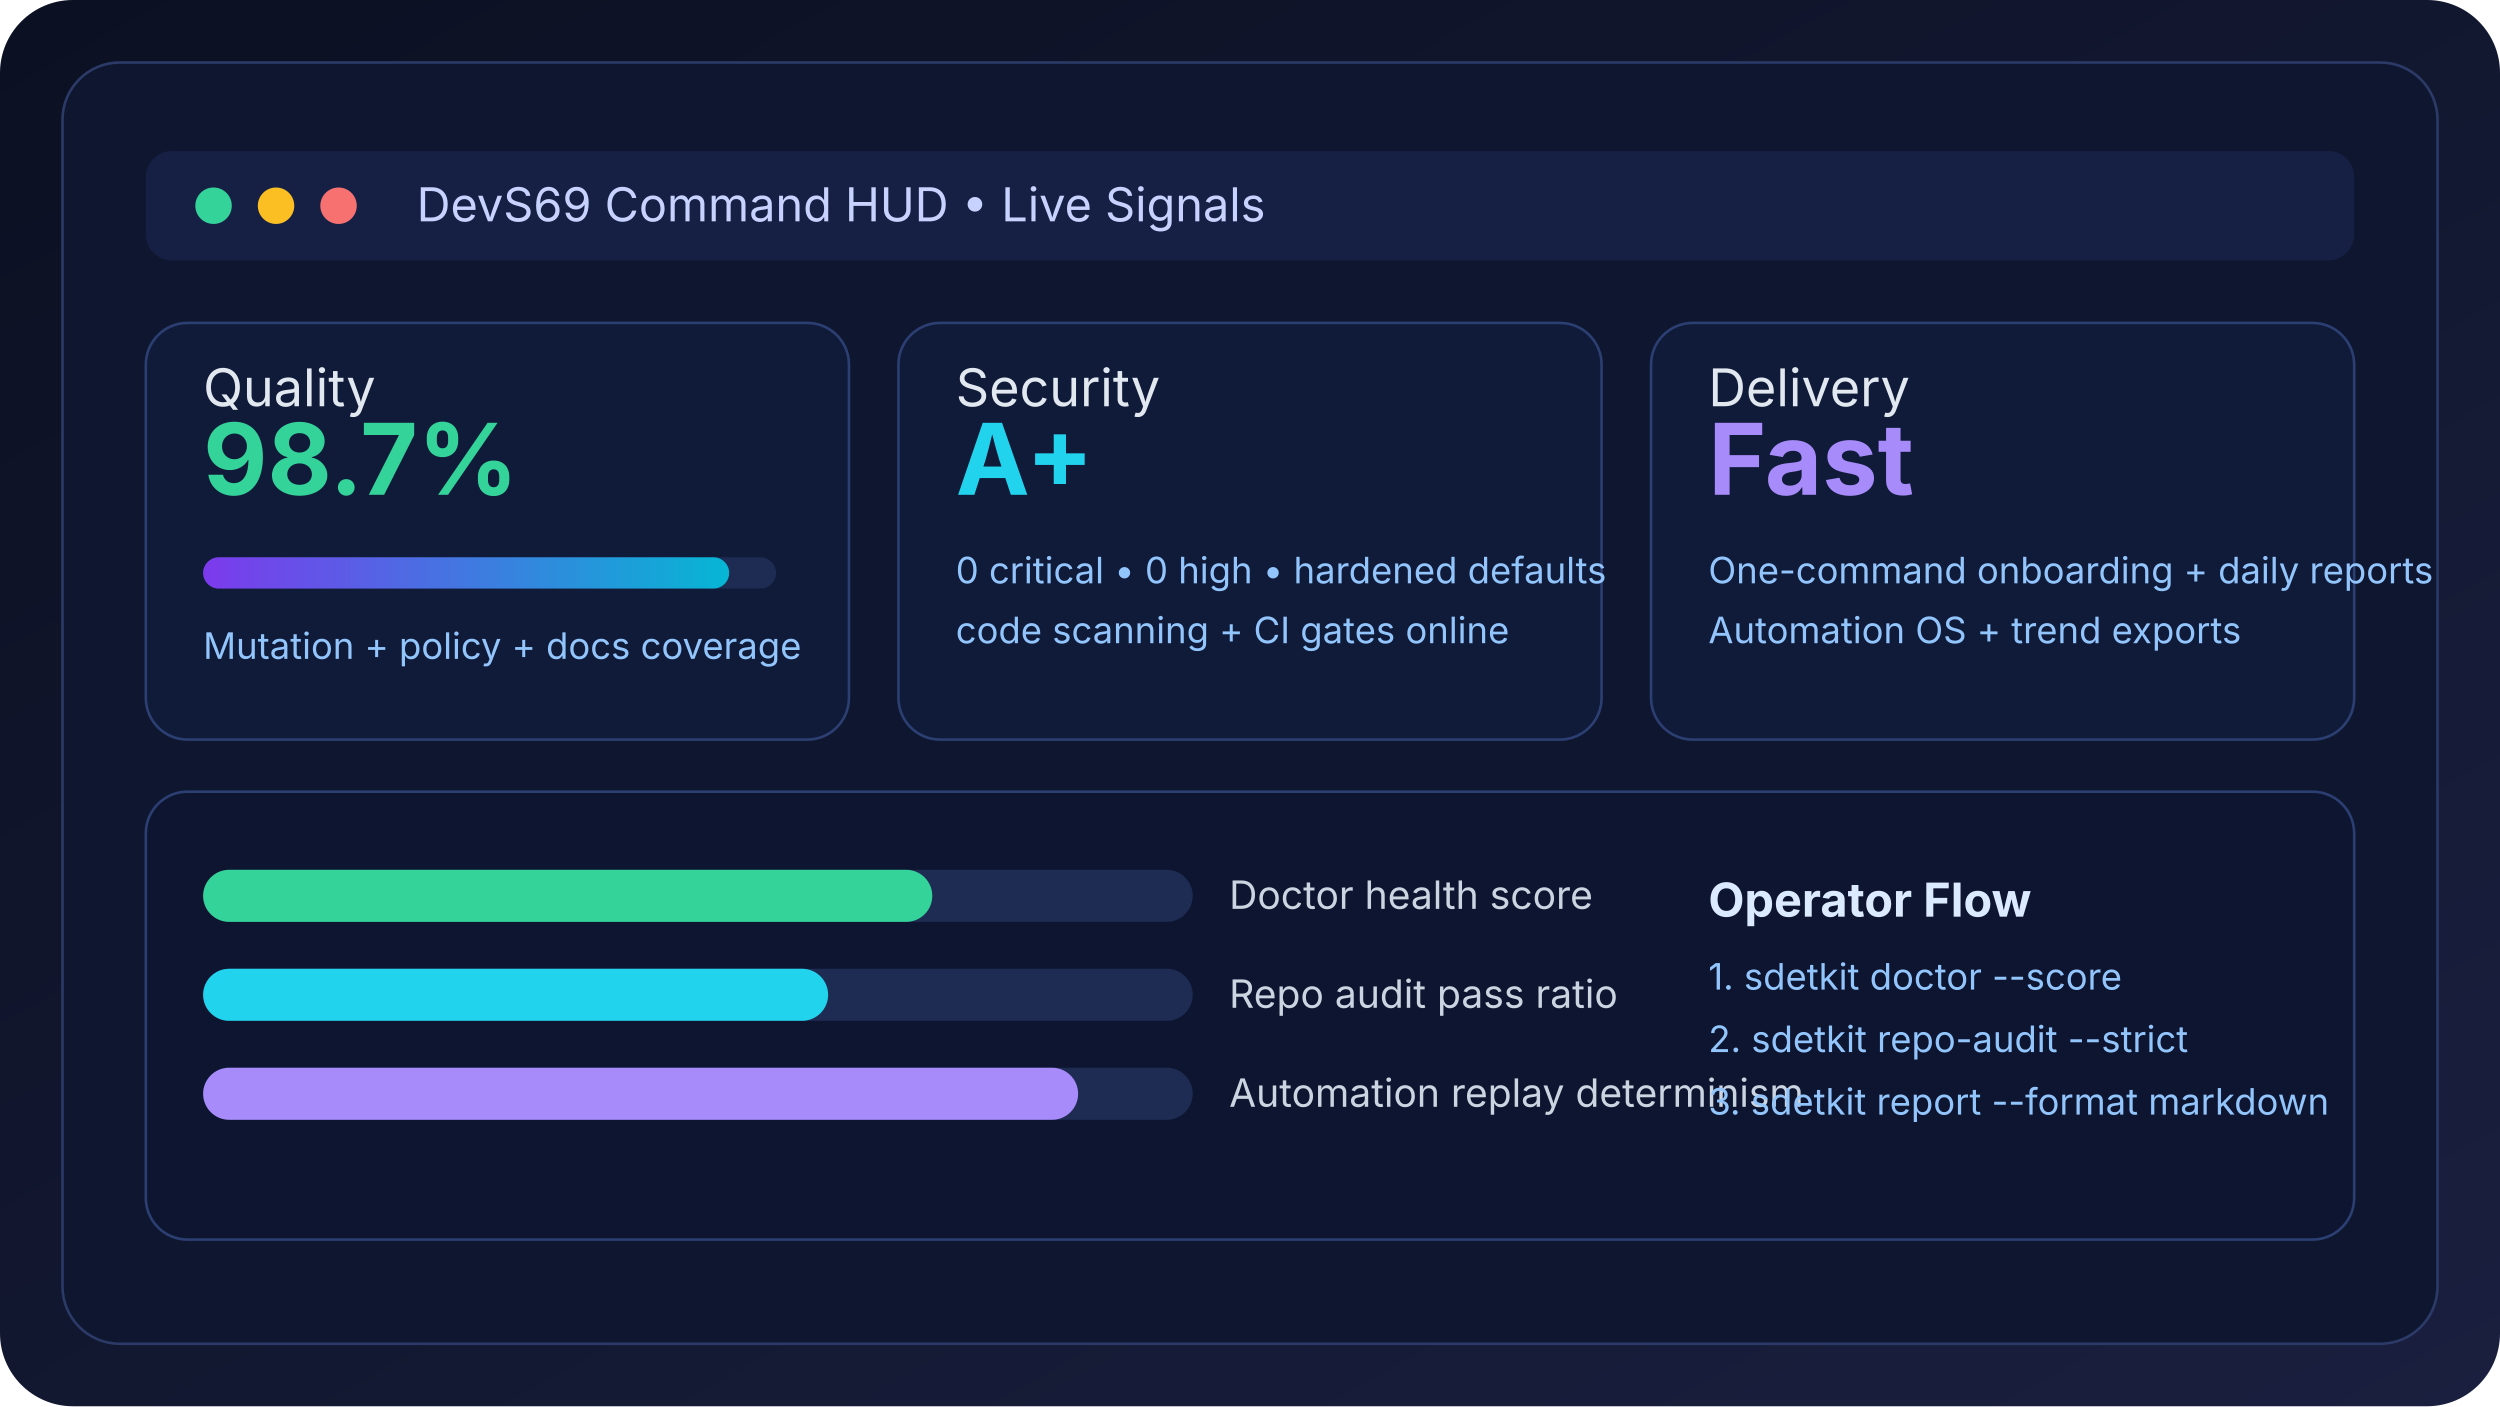
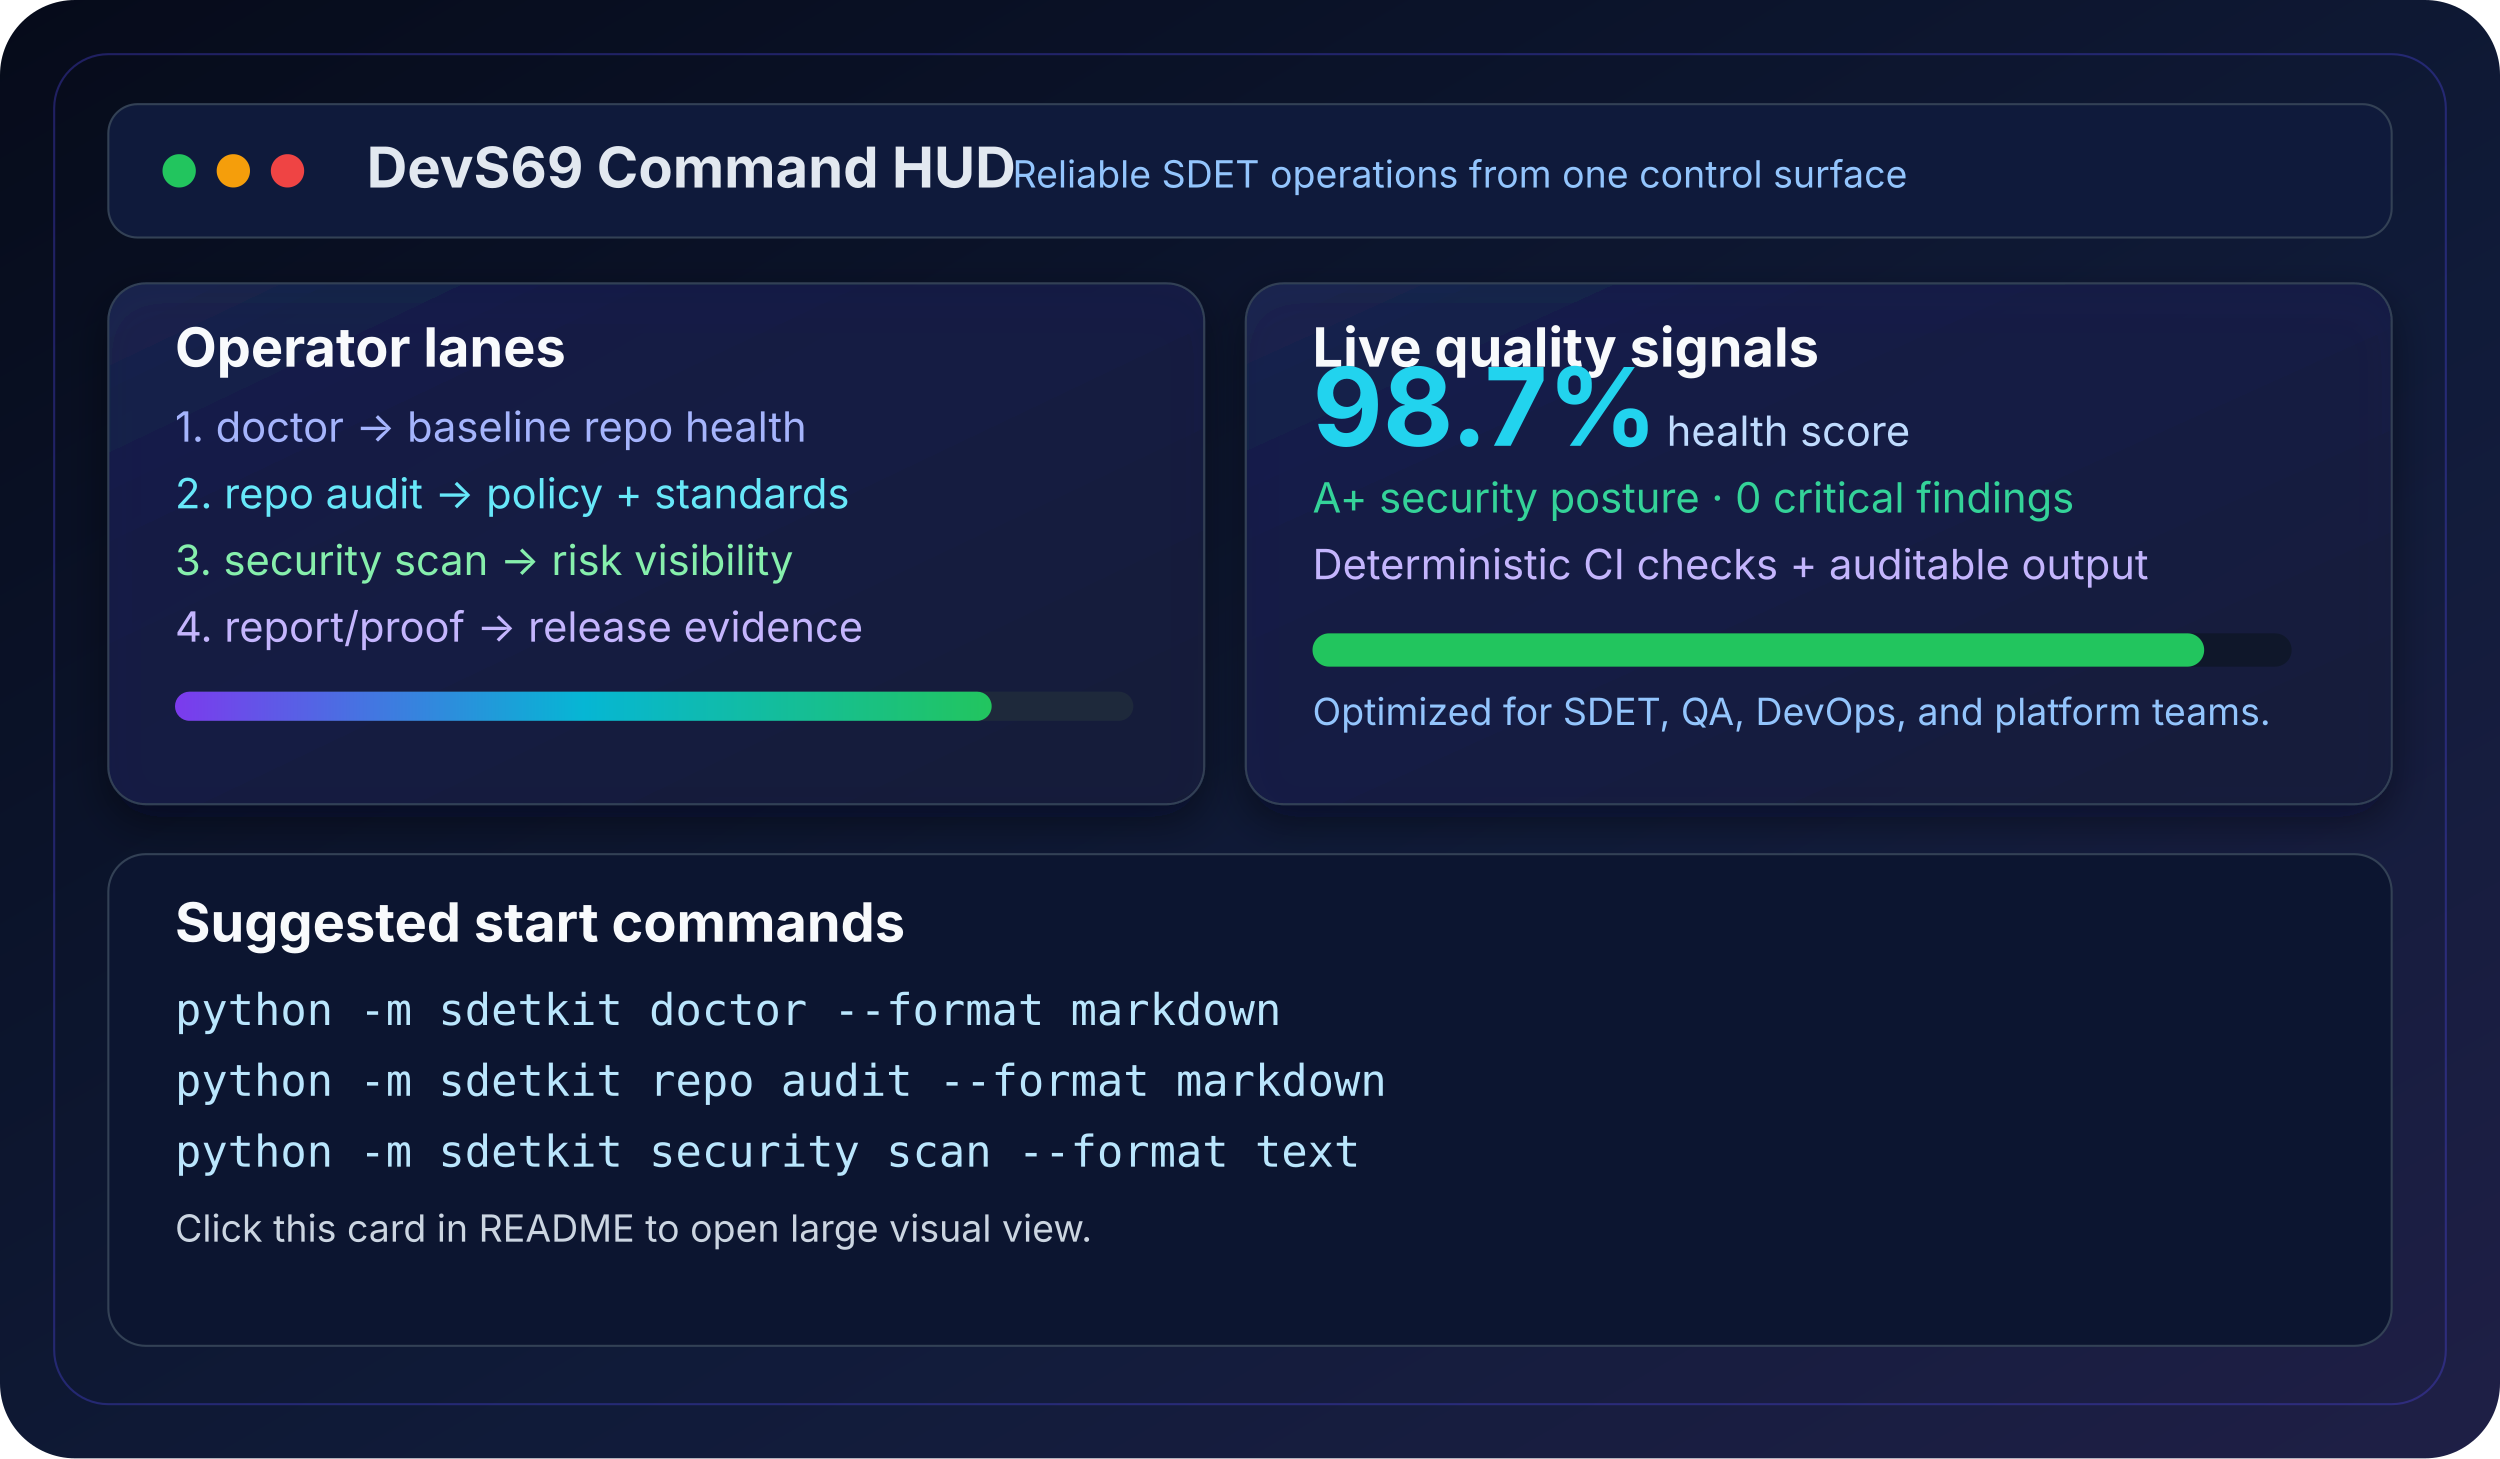
- <svg xmlns="http://www.w3.org/2000/svg" width="960" height="540" viewBox="0 0 960 540" role="img" aria-labelledby="title desc">
+ <svg xmlns="http://www.w3.org/2000/svg" width="1200" height="700" viewBox="0 0 1200 700" role="img" aria-labelledby="title desc">
  <defs>
    <linearGradient id="bg" x1="0" y1="0" x2="1" y2="1">
-       <stop offset="0%" stop-color="#0b1022" />
-       <stop offset="100%" stop-color="#1a1f3f" />
+       <stop offset="0%" stop-color="#060b1a" />
+       <stop offset="60%" stop-color="#101b39" />
+       <stop offset="100%" stop-color="#1f1f46" />
+     </linearGradient>
+     <linearGradient id="glass" x1="0" y1="0" x2="1" y2="1">
+       <stop offset="0%" stop-color="#1a2753" stop-opacity="0.85" />
+       <stop offset="100%" stop-color="#111b3b" stop-opacity="0.85" />
    </linearGradient>
    <linearGradient id="accent" x1="0" y1="0" x2="1" y2="0">
      <stop offset="0%" stop-color="#7c3aed" />
-       <stop offset="100%" stop-color="#06b6d4" />
+       <stop offset="50%" stop-color="#06b6d4" />
+       <stop offset="100%" stop-color="#22c55e" />
    </linearGradient>
+     <filter id="shadow" x="-20%" y="-20%" width="140%" height="140%">
+       <feDropShadow dx="0" dy="8" stdDeviation="10" flood-color="#020617" flood-opacity="0.5" />
+     </filter>
  </defs>
-   <rect x="0" y="0" width="960" height="540" rx="28" fill="url(#bg)" />
-   <rect x="24" y="24" width="912" height="492" rx="22" fill="#0f1630" stroke="#2b3a67" />
-   <rect x="56" y="58" width="848" height="42" rx="10" fill="#162044" />
-   <circle cx="82" cy="79" r="7" fill="#34d399" />
-   <circle cx="106" cy="79" r="7" fill="#fbbf24" />
-   <circle cx="130" cy="79" r="7" fill="#f87171" />
-   <text x="160" y="85" fill="#c7d2fe" font-size="18" font-family="Inter,Segoe UI,Arial">DevS69 Command HUD • Live Signals</text>
-   <rect x="56" y="124" width="270" height="160" rx="16" fill="#101a39" stroke="#2c3f72" />
-   <text x="78" y="156" fill="#e2e8f0" font-size="20" font-family="Inter,Segoe UI,Arial">Quality</text>
-   <text x="78" y="190" fill="#34d399" font-size="38" font-family="Inter,Segoe UI,Arial" font-weight="700">98.7%</text>
-   <rect x="78" y="214" width="220" height="12" rx="6" fill="#1e2b53" />
-   <rect x="78" y="214" width="202" height="12" rx="6" fill="url(#accent)" />
-   <text x="78" y="253" fill="#93c5fd" font-size="14" font-family="Inter,Segoe UI,Arial">Mutation + policy + docs coverage</text>
-   <rect x="345" y="124" width="270" height="160" rx="16" fill="#101a39" stroke="#2c3f72" />
-   <text x="367" y="156" fill="#e2e8f0" font-size="20" font-family="Inter,Segoe UI,Arial">Security</text>
-   <text x="367" y="190" fill="#22d3ee" font-size="38" font-family="Inter,Segoe UI,Arial" font-weight="700">A+</text>
-   <text x="367" y="224" fill="#93c5fd" font-size="14" font-family="Inter,Segoe UI,Arial">0 critical • 0 high • hardened defaults</text>
-   <text x="367" y="247" fill="#93c5fd" font-size="14" font-family="Inter,Segoe UI,Arial">code scanning + CI gates online</text>
-   <rect x="634" y="124" width="270" height="160" rx="16" fill="#101a39" stroke="#2c3f72" />
-   <text x="656" y="156" fill="#e2e8f0" font-size="20" font-family="Inter,Segoe UI,Arial">Delivery</text>
-   <text x="656" y="190" fill="#a78bfa" font-size="38" font-family="Inter,Segoe UI,Arial" font-weight="700">Fast</text>
-   <text x="656" y="224" fill="#93c5fd" font-size="14" font-family="Inter,Segoe UI,Arial">One-command onboarding + daily reports</text>
-   <text x="656" y="247" fill="#93c5fd" font-size="14" font-family="Inter,Segoe UI,Arial">Automation OS + trend exports</text>
-   <rect x="56" y="304" width="848" height="172" rx="16" fill="#0d1530" stroke="#2c3f72" />
-   <rect x="78" y="334" width="380" height="20" rx="10" fill="#1e2b53" />
-   <rect x="78" y="334" width="280" height="20" rx="10" fill="#34d399" />
-   <text x="472" y="349" fill="#cbd5e1" font-size="15" font-family="Inter,Segoe UI,Arial">Doctor health score</text>
-   <rect x="78" y="372" width="380" height="20" rx="10" fill="#1e2b53" />
-   <rect x="78" y="372" width="240" height="20" rx="10" fill="#22d3ee" />
-   <text x="472" y="387" fill="#cbd5e1" font-size="15" font-family="Inter,Segoe UI,Arial">Repo audit pass ratio</text>
-   <rect x="78" y="410" width="380" height="20" rx="10" fill="#1e2b53" />
-   <rect x="78" y="410" width="336" height="20" rx="10" fill="#a78bfa" />
-   <text x="472" y="425" fill="#cbd5e1" font-size="15" font-family="Inter,Segoe UI,Arial">Automation replay determinism</text>
-   <text x="656" y="352" fill="#dbeafe" font-size="18" font-family="Inter,Segoe UI,Arial" font-weight="700">Operator Flow</text>
-   <text x="656" y="380" fill="#93c5fd" font-size="14" font-family="Inter,Segoe UI,Arial">1. sdetkit doctor --score</text>
-   <text x="656" y="404" fill="#93c5fd" font-size="14" font-family="Inter,Segoe UI,Arial">2. sdetkit repo-audit --strict</text>
-   <text x="656" y="428" fill="#93c5fd" font-size="14" font-family="Inter,Segoe UI,Arial">3. sdetkit report --format markdown</text>
+   <rect width="1200" height="700" rx="36" fill="url(#bg)" />
+   <rect x="26" y="26" width="1148" height="648" rx="26" fill="none" stroke="#4f46e5" stroke-opacity="0.35" />
+   <rect x="52" y="50" width="1096" height="64" rx="14" fill="#0f1a3b" stroke="#334155" />
+   <circle cx="86" cy="82" r="8" fill="#22c55e" />
+   <circle cx="112" cy="82" r="8" fill="#f59e0b" />
+   <circle cx="138" cy="82" r="8" fill="#ef4444" />
+   <text x="176" y="90" fill="#e2e8f0" font-size="27" font-family="Inter, Segoe UI, Arial" font-weight="700">DevS69 Command HUD</text>
+   <text x="486" y="90" fill="#93c5fd" font-size="18" font-family="Inter, Segoe UI, Arial">Reliable SDET operations from one control surface</text>
+   <rect x="52" y="136" width="526" height="250" rx="18" fill="url(#glass)" stroke="#334155" filter="url(#shadow)" />
+   <text x="84" y="176" fill="#f8fafc" font-size="26" font-family="Inter, Segoe UI, Arial" font-weight="700">Operator lanes</text>
+   <text x="84" y="212" fill="#a5b4fc" font-size="20" font-family="Inter, Segoe UI, Arial">1. doctor → baseline repo health</text>
+   <text x="84" y="244" fill="#67e8f9" font-size="20" font-family="Inter, Segoe UI, Arial">2. repo audit → policy + standards</text>
+   <text x="84" y="276" fill="#86efac" font-size="20" font-family="Inter, Segoe UI, Arial">3. security scan → risk visibility</text>
+   <text x="84" y="308" fill="#c4b5fd" font-size="20" font-family="Inter, Segoe UI, Arial">4. report/proof → release evidence</text>
+   <rect x="84" y="332" width="460" height="14" rx="7" fill="#1e293b" />
+   <rect x="84" y="332" width="392" height="14" rx="7" fill="url(#accent)" />
+   <rect x="598" y="136" width="550" height="250" rx="18" fill="url(#glass)" stroke="#334155" filter="url(#shadow)" />
+   <text x="630" y="176" fill="#f8fafc" font-size="26" font-family="Inter, Segoe UI, Arial" font-weight="700">Live quality signals</text>
+   <text x="630" y="214" fill="#22d3ee" font-size="52" font-family="Inter, Segoe UI, Arial" font-weight="700">98.7%</text>
+   <text x="800" y="214" fill="#bfdbfe" font-size="20" font-family="Inter, Segoe UI, Arial">health score</text>
+   <text x="630" y="246" fill="#34d399" font-size="20" font-family="Inter, Segoe UI, Arial">A+ security posture · 0 critical findings</text>
+   <text x="630" y="278" fill="#c4b5fd" font-size="20" font-family="Inter, Segoe UI, Arial">Deterministic CI checks + auditable output</text>
+   <rect x="630" y="304" width="470" height="16" rx="8" fill="#0f172a" />
+   <rect x="630" y="304" width="428" height="16" rx="8" fill="#22c55e" />
+   <text x="630" y="348" fill="#93c5fd" font-size="18" font-family="Inter, Segoe UI, Arial">Optimized for SDET, QA, DevOps, and platform teams.</text>
+   <rect x="52" y="410" width="1096" height="236" rx="18" fill="#0c1530" stroke="#334155" />
+   <text x="84" y="452" fill="#f8fafc" font-size="26" font-family="Inter, Segoe UI, Arial" font-weight="700">Suggested start commands</text>
+   <text x="84" y="492" fill="#bae6fd" font-size="21" font-family="JetBrains Mono, Consolas, monospace">python -m sdetkit doctor --format markdown</text>
+   <text x="84" y="526" fill="#bae6fd" font-size="21" font-family="JetBrains Mono, Consolas, monospace">python -m sdetkit repo audit --format markdown</text>
+   <text x="84" y="560" fill="#bae6fd" font-size="21" font-family="JetBrains Mono, Consolas, monospace">python -m sdetkit security scan --format text</text>
+   <text x="84" y="596" fill="#cbd5e1" font-size="18" font-family="Inter, Segoe UI, Arial">Click this card in README to open large visual view.</text>
</svg>
